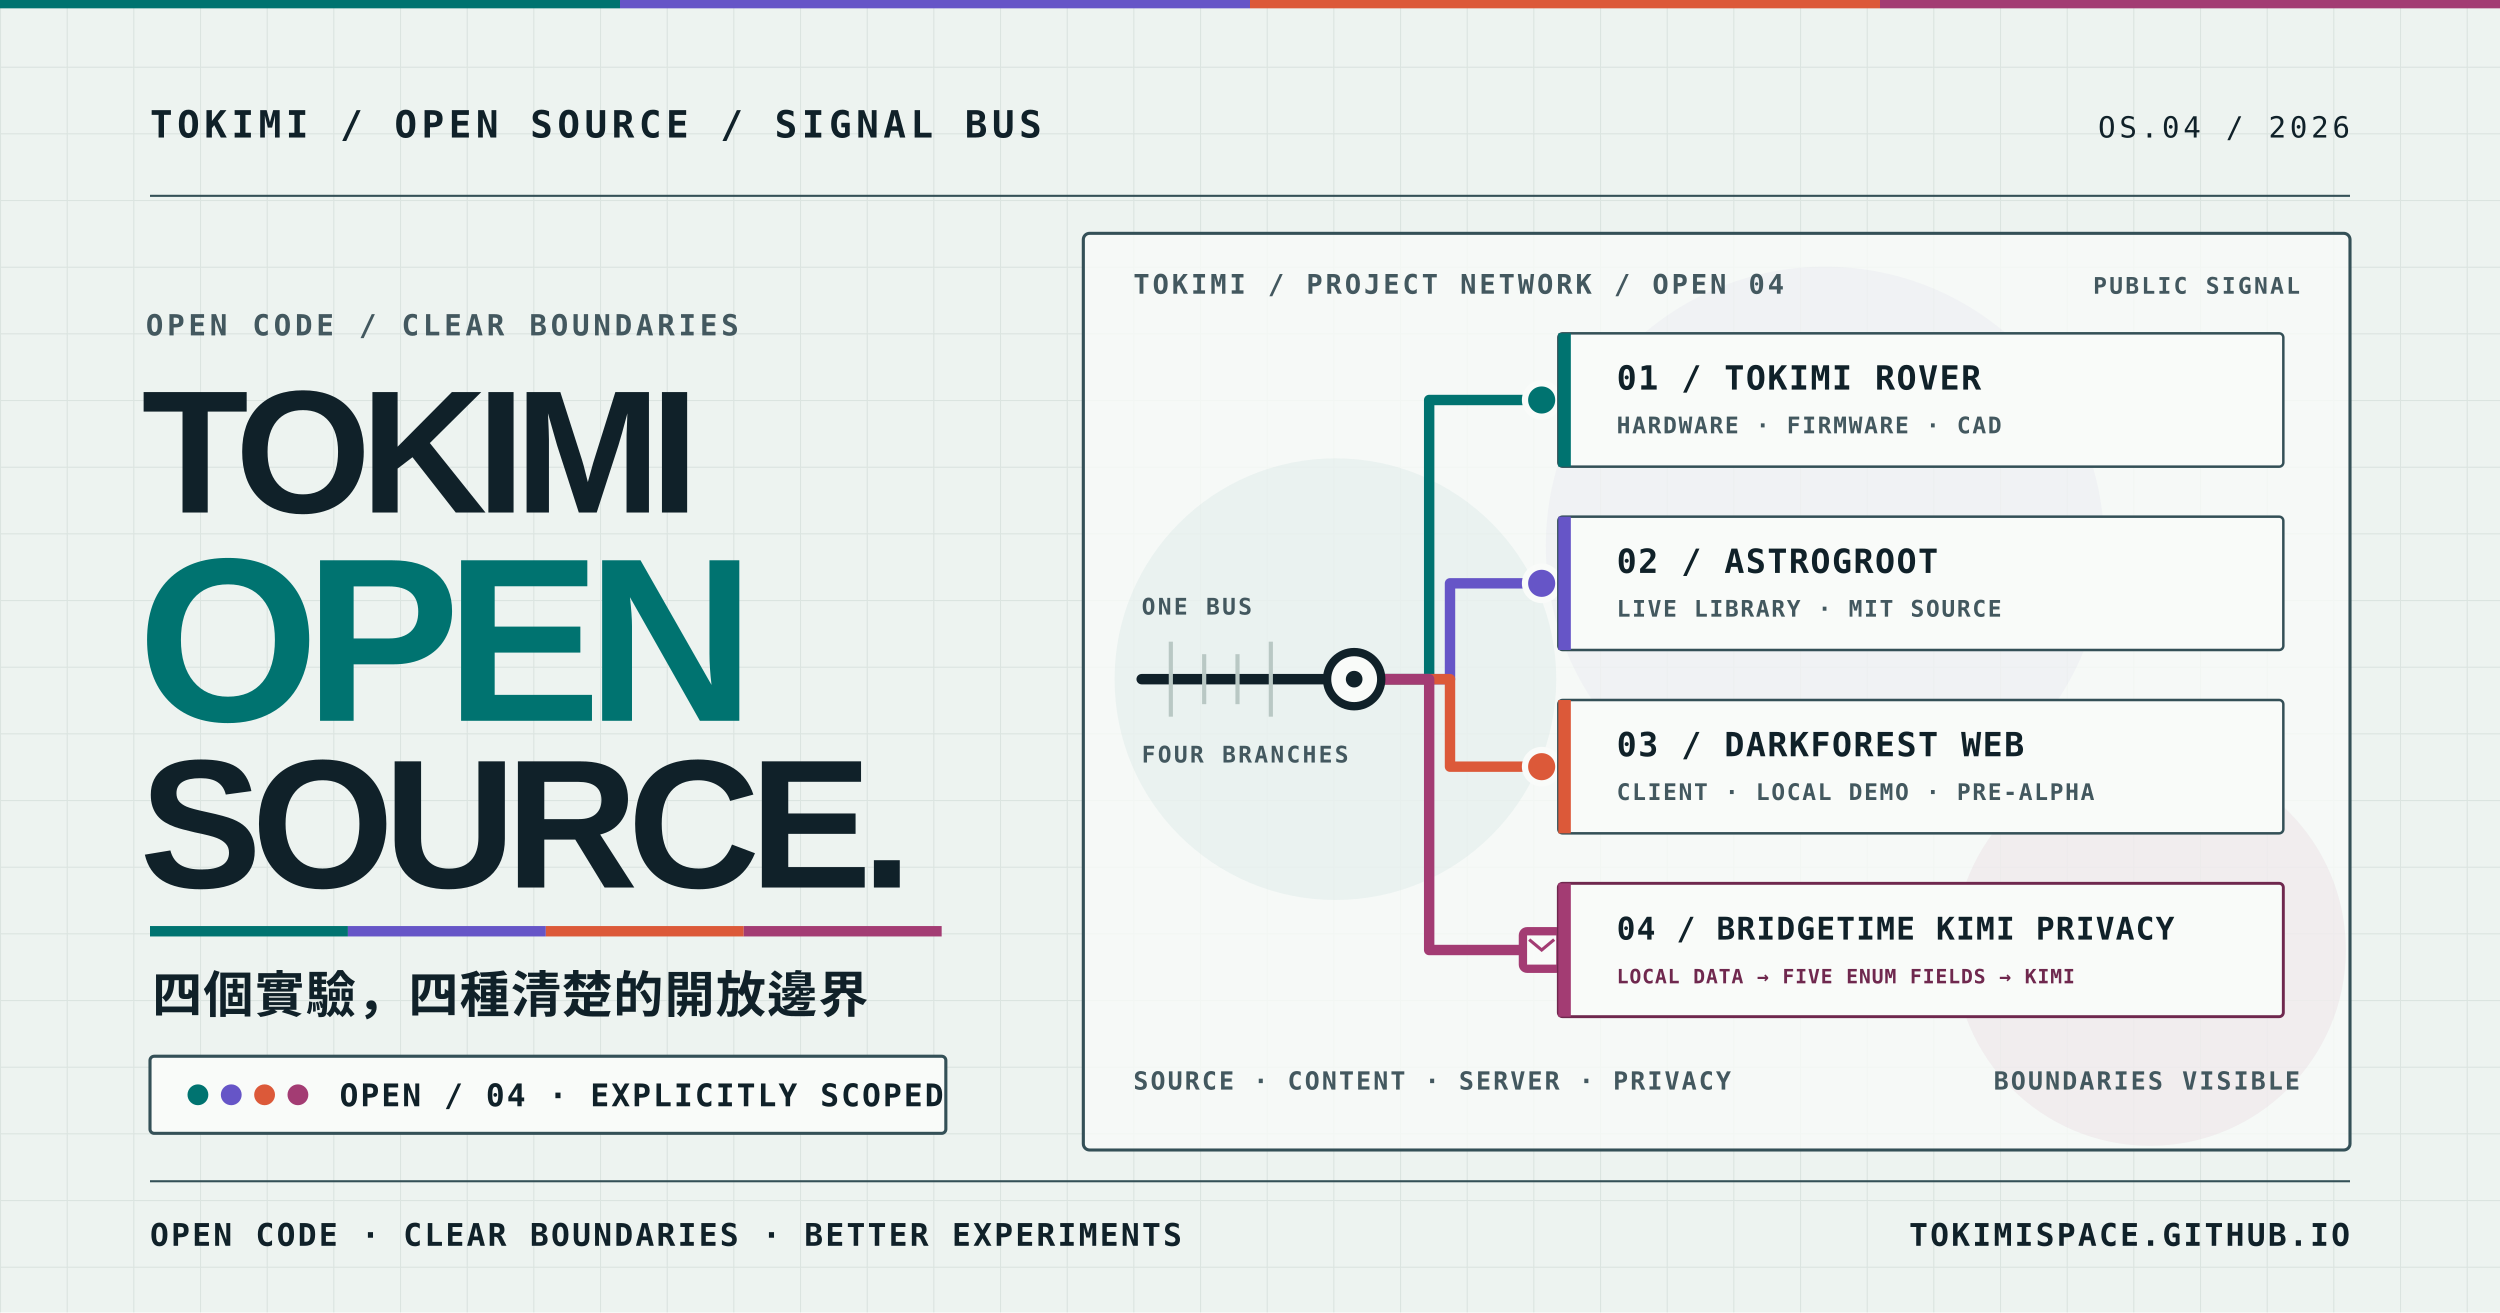
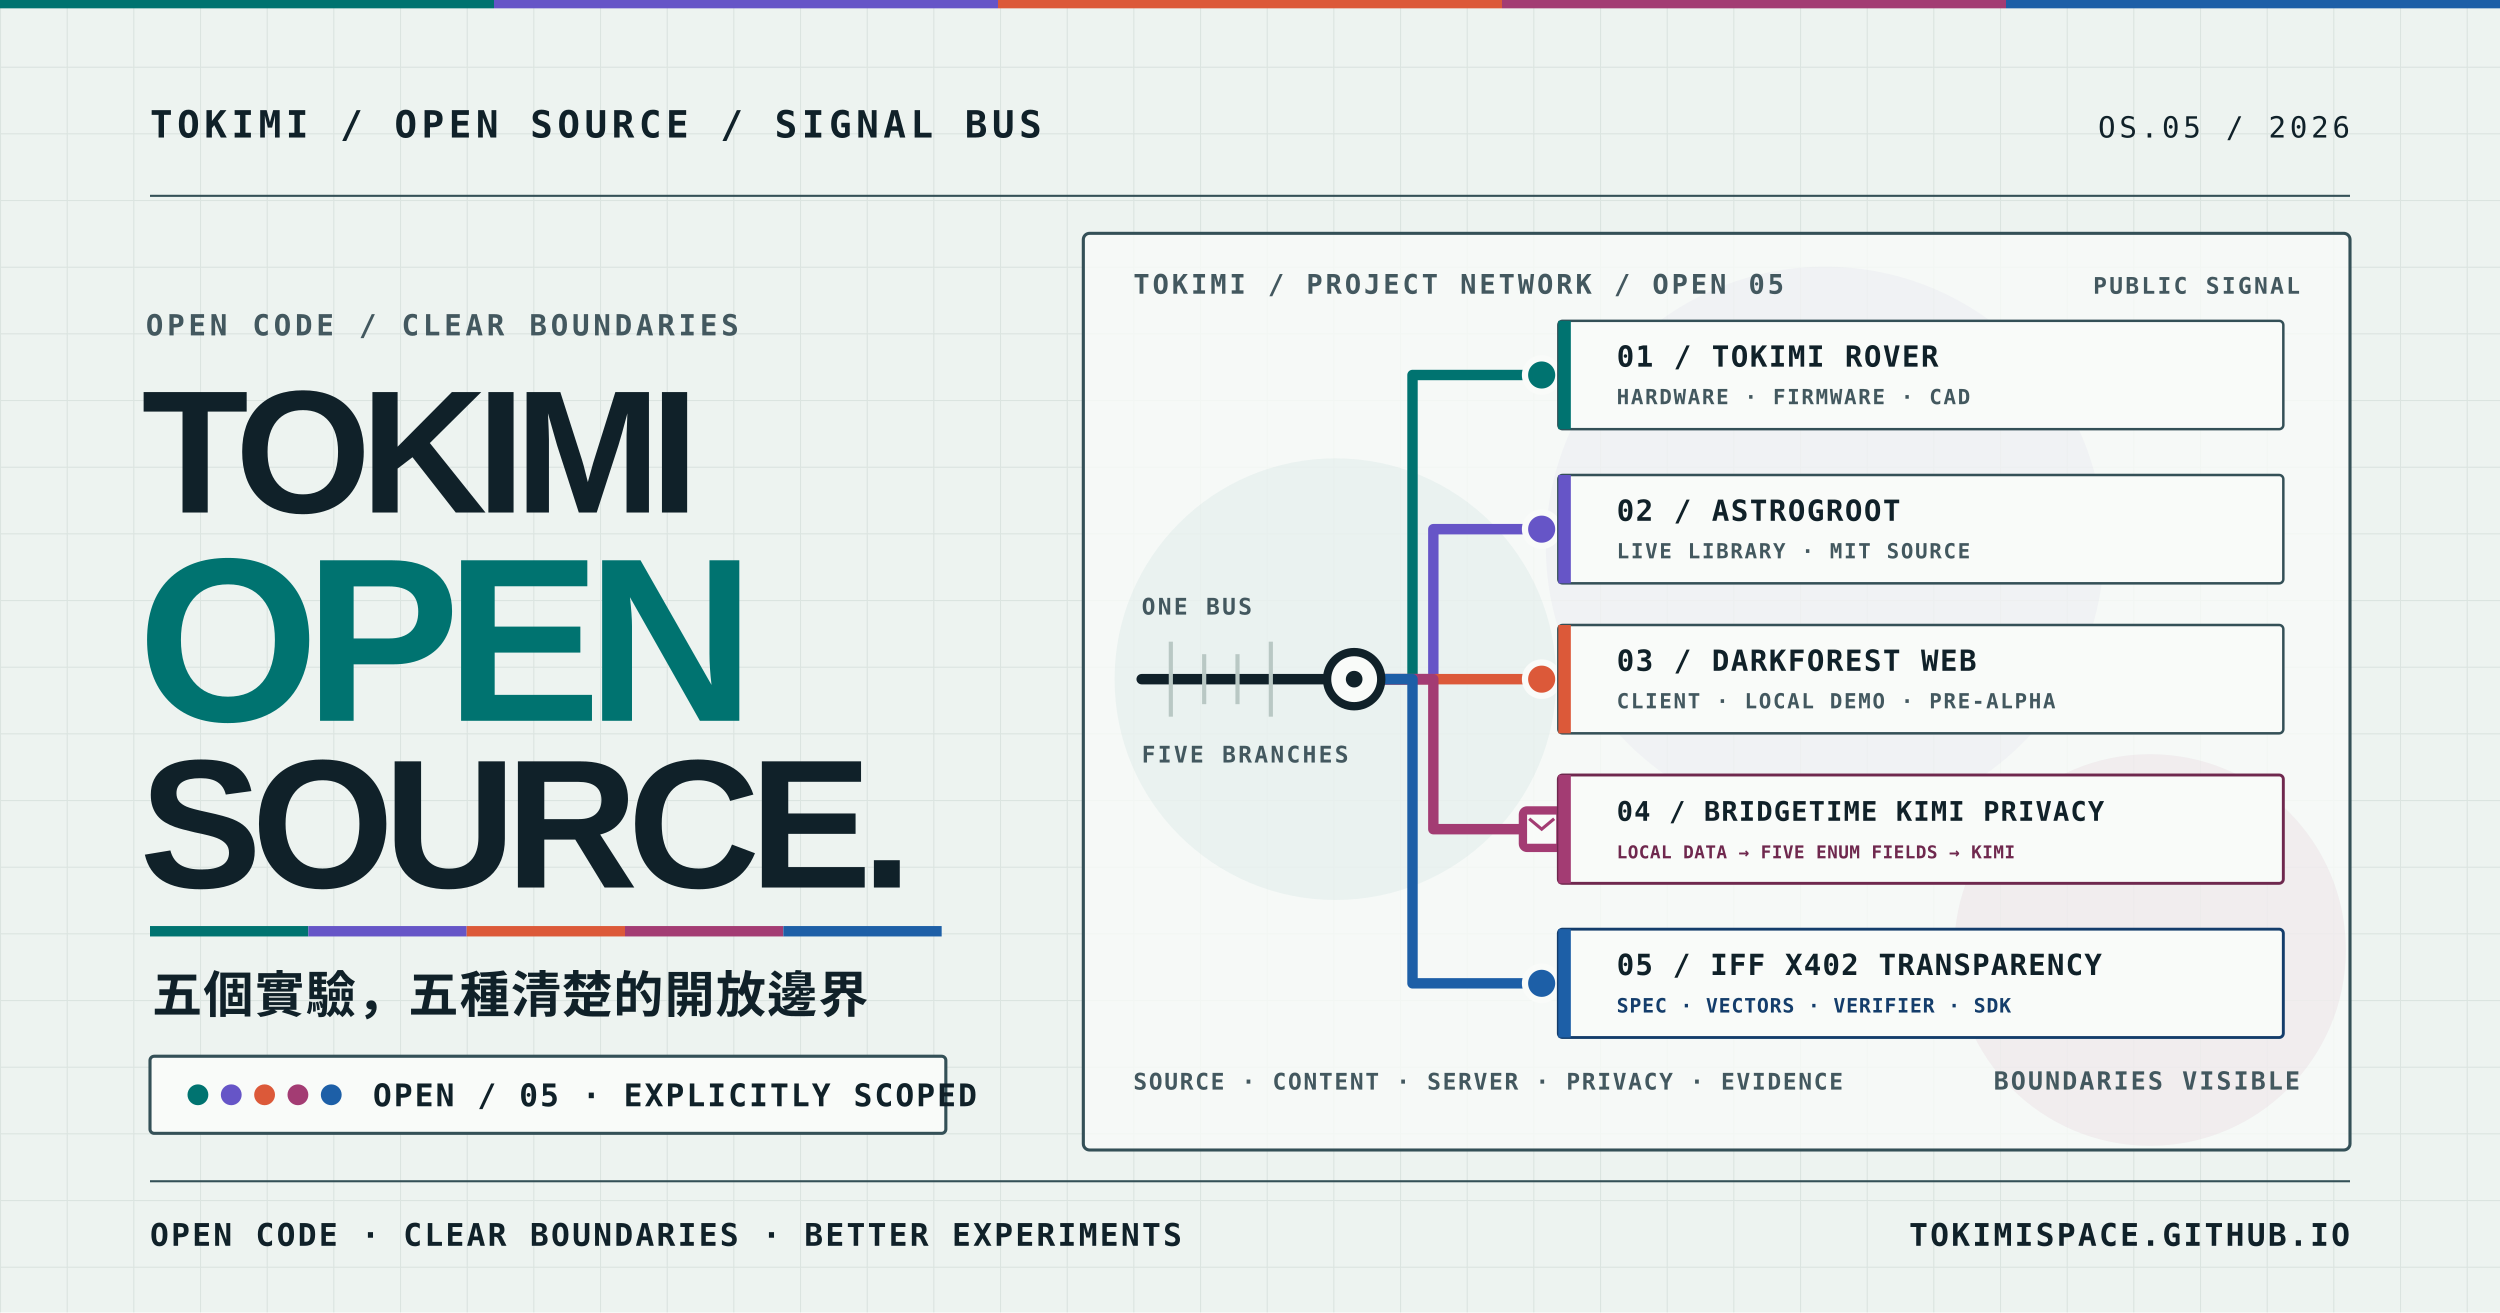
<svg xmlns="http://www.w3.org/2000/svg" width="1200" height="630" viewBox="0 0 1200 630" role="img" aria-labelledby="title description">
  <defs>
    <pattern id="grid" width="32" height="32" patternUnits="userSpaceOnUse">
      <path d="M32 0H0V32" fill="none" stroke="#b9c8c4" stroke-opacity="0.34" stroke-width="1" />
    </pattern>
    <linearGradient id="project-spectrum" x1="0" y1="0" x2="1" y2="0">
      <stop offset="0" stop-color="#007370" />
-       <stop offset="0.25" stop-color="#007370" />
-       <stop offset="0.25" stop-color="#6655c7" />
-       <stop offset="0.5" stop-color="#6655c7" />
-       <stop offset="0.5" stop-color="#dc5939" />
-       <stop offset="0.75" stop-color="#dc5939" />
-       <stop offset="0.75" stop-color="#a33c73" />
-       <stop offset="1" stop-color="#a33c73" />
+       <stop offset="0.2" stop-color="#007370" />
+       <stop offset="0.2" stop-color="#6655c7" />
+       <stop offset="0.4" stop-color="#6655c7" />
+       <stop offset="0.4" stop-color="#dc5939" />
+       <stop offset="0.6" stop-color="#dc5939" />
+       <stop offset="0.6" stop-color="#a33c73" />
+       <stop offset="0.8" stop-color="#a33c73" />
+       <stop offset="0.8" stop-color="#1d5fa7" />
+       <stop offset="1" stop-color="#1d5fa7" />
    </linearGradient>
  </defs>
  <rect width="1200" height="630" fill="#edf3f0" />
  <rect width="1200" height="630" fill="url(#grid)" />
  <rect width="1200" height="4" fill="url(#project-spectrum)" />
  <g fill="#102129" font-family="SFMono-Regular, Menlo, Consolas, monospace">
    <text x="72" y="66" font-size="18" font-weight="700" letter-spacing="2.2">TOKIMI / OPEN SOURCE / SIGNAL BUS</text>
-     <text x="1128" y="66" font-size="14" text-anchor="end" letter-spacing="1.8">OS.04 / 2026</text>
+     <text x="1128" y="66" font-size="14" text-anchor="end" letter-spacing="1.8">OS.05 / 2026</text>
  </g>
  <path d="M72 94H1128" fill="none" stroke="#345057" stroke-width="1" />
  <g font-family="Arial Narrow, Aptos Narrow, Helvetica Neue, Arial, sans-serif" font-stretch="condensed" font-weight="900">
    <text x="70" y="161" fill="#43585f" font-family="SFMono-Regular, Menlo, Consolas, monospace" font-size="14" letter-spacing="1.8">OPEN CODE / CLEAR BOUNDARIES</text>
    <text x="68" y="246" fill="#102129" font-size="84" letter-spacing="-5">TOKIMI</text>
    <text x="66" y="346" fill="#007370" font-size="112" letter-spacing="-7">OPEN</text>
    <text x="67" y="426" fill="#102129" font-size="88" letter-spacing="-5">SOURCE.</text>
  </g>
  <g aria-hidden="true">
-     <path d="M72 447H167" stroke="#007370" stroke-width="5" />
-     <path d="M167 447H262" stroke="#6655c7" stroke-width="5" />
-     <path d="M262 447H357" stroke="#dc5939" stroke-width="5" />
-     <path d="M357 447H452" stroke="#a33c73" stroke-width="5" />
+     <path d="M72 447H148" stroke="#007370" stroke-width="5" />
+     <path d="M148 447H224" stroke="#6655c7" stroke-width="5" />
+     <path d="M224 447H300" stroke="#dc5939" stroke-width="5" />
+     <path d="M300 447H376" stroke="#a33c73" stroke-width="5" />
+     <path d="M376 447H452" stroke="#1d5fa7" stroke-width="5" />
  </g>
-   <text x="73" y="486" fill="#102129" font-family="PingFang TC, Noto Sans TC, Arial, sans-serif" font-size="24" font-weight="700" letter-spacing="0.6">四個實驗，四種清楚的開放邊界</text>
+   <text x="73" y="486" fill="#102129" font-family="PingFang TC, Noto Sans TC, Arial, sans-serif" font-size="24" font-weight="700" letter-spacing="0.6">五個實驗，五種清楚的開放邊界</text>
  <g font-family="SFMono-Regular, Menlo, Consolas, monospace">
    <rect x="72" y="507" width="382" height="37" rx="2" fill="#f9fbf9" stroke="#345057" stroke-width="1.5" />
    <circle cx="95" cy="525.5" r="5" fill="#007370" />
    <circle cx="111" cy="525.5" r="5" fill="#6655c7" />
    <circle cx="127" cy="525.5" r="5" fill="#dc5939" />
    <circle cx="143" cy="525.5" r="5" fill="#a33c73" />
-     <text x="163" y="531" fill="#102129" font-size="15" font-weight="800" letter-spacing="1">OPEN / 04 · EXPLICITLY SCOPED</text>
+     <circle cx="159" cy="525.5" r="5" fill="#1d5fa7" />
+     <text x="179" y="531" fill="#102129" font-size="15" font-weight="800" letter-spacing="1">OPEN / 05 · EXPLICITLY SCOPED</text>
  </g>
  <g>
    <rect x="520" y="112" width="608" height="440" rx="3" fill="#f9fbf9" fill-opacity="0.78" stroke="#345057" stroke-width="1.5" />
    <circle cx="641" cy="326" r="106" fill="#007370" fill-opacity="0.05" />
    <circle cx="876" cy="262" r="134" fill="#6655c7" fill-opacity="0.04" />
    <circle cx="1032" cy="456" r="94" fill="#a33c73" fill-opacity="0.06" />
-     <text x="544" y="141" fill="#43585f" font-family="SFMono-Regular, Menlo, Consolas, monospace" font-size="13" font-weight="700" letter-spacing="1.4">TOKIMI / PROJECT NETWORK / OPEN 04</text>
+     <text x="544" y="141" fill="#43585f" font-family="SFMono-Regular, Menlo, Consolas, monospace" font-size="13" font-weight="700" letter-spacing="1.4">TOKIMI / PROJECT NETWORK / OPEN 05</text>
    <text x="1104" y="141" fill="#43585f" font-family="SFMono-Regular, Menlo, Consolas, monospace" font-size="11" font-weight="700" text-anchor="end" letter-spacing="1.1">PUBLIC SIGNAL</text>
    <g aria-hidden="true">
      <path d="M548 326H650" fill="none" stroke="#102129" stroke-width="5" stroke-linecap="round" />
-       <path d="M650 326H686V192H740" fill="none" stroke="#007370" stroke-width="5" stroke-linecap="round" stroke-linejoin="round" />
-       <path d="M650 326H696V280H740" fill="none" stroke="#6655c7" stroke-width="5" stroke-linecap="round" stroke-linejoin="round" />
-       <path d="M650 326H696V368H740" fill="none" stroke="#dc5939" stroke-width="5" stroke-linecap="round" stroke-linejoin="round" />
-       <path d="M650 326H686V456H740" fill="none" stroke="#a33c73" stroke-width="5" stroke-linecap="round" stroke-linejoin="round" />
+       <path d="M650 326H678V180H740" fill="none" stroke="#007370" stroke-width="5" stroke-linecap="round" stroke-linejoin="round" />
+       <path d="M650 326H688V254H740" fill="none" stroke="#6655c7" stroke-width="5" stroke-linecap="round" stroke-linejoin="round" />
+       <path d="M650 326H740" fill="none" stroke="#dc5939" stroke-width="5" stroke-linecap="round" stroke-linejoin="round" />
+       <path d="M650 326H688V398H740" fill="none" stroke="#a33c73" stroke-width="5" stroke-linecap="round" stroke-linejoin="round" />
+       <path d="M650 326H678V472H740" fill="none" stroke="#1d5fa7" stroke-width="5" stroke-linecap="round" stroke-linejoin="round" />
      <circle cx="650" cy="326" r="13" fill="#f9fbf9" stroke="#102129" stroke-width="4" />
      <circle cx="650" cy="326" r="4" fill="#102129" />
-       <circle cx="740" cy="192" r="8" fill="#007370" stroke="#f9fbf9" stroke-width="3" />
-       <circle cx="740" cy="280" r="8" fill="#6655c7" stroke="#f9fbf9" stroke-width="3" />
-       <circle cx="740" cy="368" r="8" fill="#dc5939" stroke="#f9fbf9" stroke-width="3" />
-       <rect x="731" y="447" width="18" height="18" rx="2" fill="#f9fbf9" stroke="#a33c73" stroke-width="4" />
-       <path d="m734 451 6 5 6-5" fill="none" stroke="#a33c73" stroke-width="1.5" />
+       <circle cx="740" cy="180" r="8" fill="#007370" stroke="#f9fbf9" stroke-width="3" />
+       <circle cx="740" cy="254" r="8" fill="#6655c7" stroke="#f9fbf9" stroke-width="3" />
+       <circle cx="740" cy="326" r="8" fill="#dc5939" stroke="#f9fbf9" stroke-width="3" />
+       <rect x="731" y="389" width="18" height="18" rx="2" fill="#f9fbf9" stroke="#a33c73" stroke-width="4" />
+       <path d="m734 393 6 5 6-5" fill="none" stroke="#a33c73" stroke-width="1.5" />
+       <circle cx="740" cy="472" r="8" fill="#1d5fa7" stroke="#f9fbf9" stroke-width="3" />
      <path d="M562 308v36M578 314v24M594 314v24M610 308v36" fill="none" stroke="#b9c8c4" stroke-width="2" />
    </g>
    <g font-family="SFMono-Regular, Menlo, Consolas, monospace">
      <text x="548" y="295" fill="#43585f" font-size="11" font-weight="700" letter-spacing="1.1">ONE BUS</text>
-       <text x="548" y="366" fill="#43585f" font-size="11" font-weight="700" letter-spacing="1.1">FOUR BRANCHES</text>
+       <text x="548" y="366" fill="#43585f" font-size="11" font-weight="700" letter-spacing="1.1">FIVE BRANCHES</text>
      <g>
-         <rect x="748" y="160" width="348" height="64" rx="2" fill="#f9fbf9" stroke="#345057" stroke-width="1.2" />
-         <rect x="748" y="160" width="6" height="64" fill="#007370" />
-         <text x="776" y="187" fill="#102129" font-size="16" font-weight="800" letter-spacing="0.7">01 / TOKIMI ROVER</text>
-         <text x="776" y="208" fill="#43585f" font-size="11" font-weight="700" letter-spacing="0.8">HARDWARE · FIRMWARE · CAD</text>
+         <rect x="748" y="154" width="348" height="52" rx="2" fill="#f9fbf9" stroke="#345057" stroke-width="1.2" />
+         <rect x="748" y="154" width="6" height="52" fill="#007370" />
+         <text x="776" y="176" fill="#102129" font-size="14" font-weight="800" letter-spacing="0.7">01 / TOKIMI ROVER</text>
+         <text x="776" y="194" fill="#43585f" font-size="10" font-weight="700" letter-spacing="0.8">HARDWARE · FIRMWARE · CAD</text>
      </g>
      <g>
-         <rect x="748" y="248" width="348" height="64" rx="2" fill="#f9fbf9" stroke="#345057" stroke-width="1.2" />
-         <rect x="748" y="248" width="6" height="64" fill="#6655c7" />
-         <text x="776" y="275" fill="#102129" font-size="16" font-weight="800" letter-spacing="0.7">02 / ASTROGROOT</text>
-         <text x="776" y="296" fill="#43585f" font-size="11" font-weight="700" letter-spacing="0.8">LIVE LIBRARY · MIT SOURCE</text>
+         <rect x="748" y="228" width="348" height="52" rx="2" fill="#f9fbf9" stroke="#345057" stroke-width="1.2" />
+         <rect x="748" y="228" width="6" height="52" fill="#6655c7" />
+         <text x="776" y="250" fill="#102129" font-size="14" font-weight="800" letter-spacing="0.7">02 / ASTROGROOT</text>
+         <text x="776" y="268" fill="#43585f" font-size="10" font-weight="700" letter-spacing="0.8">LIVE LIBRARY · MIT SOURCE</text>
      </g>
      <g>
-         <rect x="748" y="336" width="348" height="64" rx="2" fill="#f9fbf9" stroke="#345057" stroke-width="1.2" />
-         <rect x="748" y="336" width="6" height="64" fill="#dc5939" />
-         <text x="776" y="363" fill="#102129" font-size="16" font-weight="800" letter-spacing="0.7">03 / DARKFOREST WEB</text>
-         <text x="776" y="384" fill="#43585f" font-size="11" font-weight="700" letter-spacing="0.8">CLIENT · LOCAL DEMO · PRE-ALPHA</text>
+         <rect x="748" y="300" width="348" height="52" rx="2" fill="#f9fbf9" stroke="#345057" stroke-width="1.2" />
+         <rect x="748" y="300" width="6" height="52" fill="#dc5939" />
+         <text x="776" y="322" fill="#102129" font-size="14" font-weight="800" letter-spacing="0.7">03 / DARKFOREST WEB</text>
+         <text x="776" y="340" fill="#43585f" font-size="10" font-weight="700" letter-spacing="0.8">CLIENT · LOCAL DEMO · PRE-ALPHA</text>
      </g>
      <g>
-         <rect x="748" y="424" width="348" height="64" rx="2" fill="#f9fbf9" stroke="#6f284e" stroke-width="1.4" />
-         <rect x="748" y="424" width="6" height="64" fill="#a33c73" />
-         <text x="776" y="451" fill="#102129" font-size="15" font-weight="800" letter-spacing="0.55">04 / BRIDGETIME KIMI PRIVACY</text>
-         <text x="776" y="472" fill="#6f284e" font-size="9.5" font-weight="800" letter-spacing="0.4">LOCAL DATA → FIVE ENUM FIELDS → KIMI</text>
+         <rect x="748" y="372" width="348" height="52" rx="2" fill="#f9fbf9" stroke="#6f284e" stroke-width="1.4" />
+         <rect x="748" y="372" width="6" height="52" fill="#a33c73" />
+         <text x="776" y="394" fill="#102129" font-size="13" font-weight="800" letter-spacing="0.55">04 / BRIDGETIME KIMI PRIVACY</text>
+         <text x="776" y="412" fill="#6f284e" font-size="8.5" font-weight="800" letter-spacing="0.2">LOCAL DATA → FIVE ENUM FIELDS → KIMI</text>
      </g>
-       <text x="544" y="523" fill="#43585f" font-size="12" font-weight="700" letter-spacing="1">SOURCE · CONTENT · SERVER · PRIVACY</text>
+       <g>
+         <rect x="748" y="446" width="348" height="52" rx="2" fill="#f9fbf9" stroke="#143d6b" stroke-width="1.4" />
+         <rect x="748" y="446" width="6" height="52" fill="#1d5fa7" />
+         <text x="776" y="468" fill="#102129" font-size="14" font-weight="800" letter-spacing="0.55">05 / IFF X402 TRANSPARENCY</text>
+         <text x="776" y="486" fill="#143d6b" font-size="9.5" font-weight="800" letter-spacing="0.4">SPEC · VECTORS · VERIFIER · SDK</text>
+       </g>
+       <text x="544" y="523" fill="#43585f" font-size="11" font-weight="700" letter-spacing="0.8">SOURCE · CONTENT · SERVER · PRIVACY · EVIDENCE</text>
      <text x="1104" y="523" fill="#43585f" font-size="12" font-weight="700" text-anchor="end" letter-spacing="1">BOUNDARIES VISIBLE</text>
    </g>
  </g>
  <path d="M72 567H1128" fill="none" stroke="#345057" stroke-width="1" />
  <g fill="#102129" font-family="SFMono-Regular, Menlo, Consolas, monospace" font-size="15" font-weight="700" letter-spacing="1.1">
    <text x="72" y="598">OPEN CODE · CLEAR BOUNDARIES · BETTER EXPERIMENTS</text>
    <text x="1128" y="598" text-anchor="end">TOKIMISPACE.GITHUB.IO</text>
  </g>
</svg>
